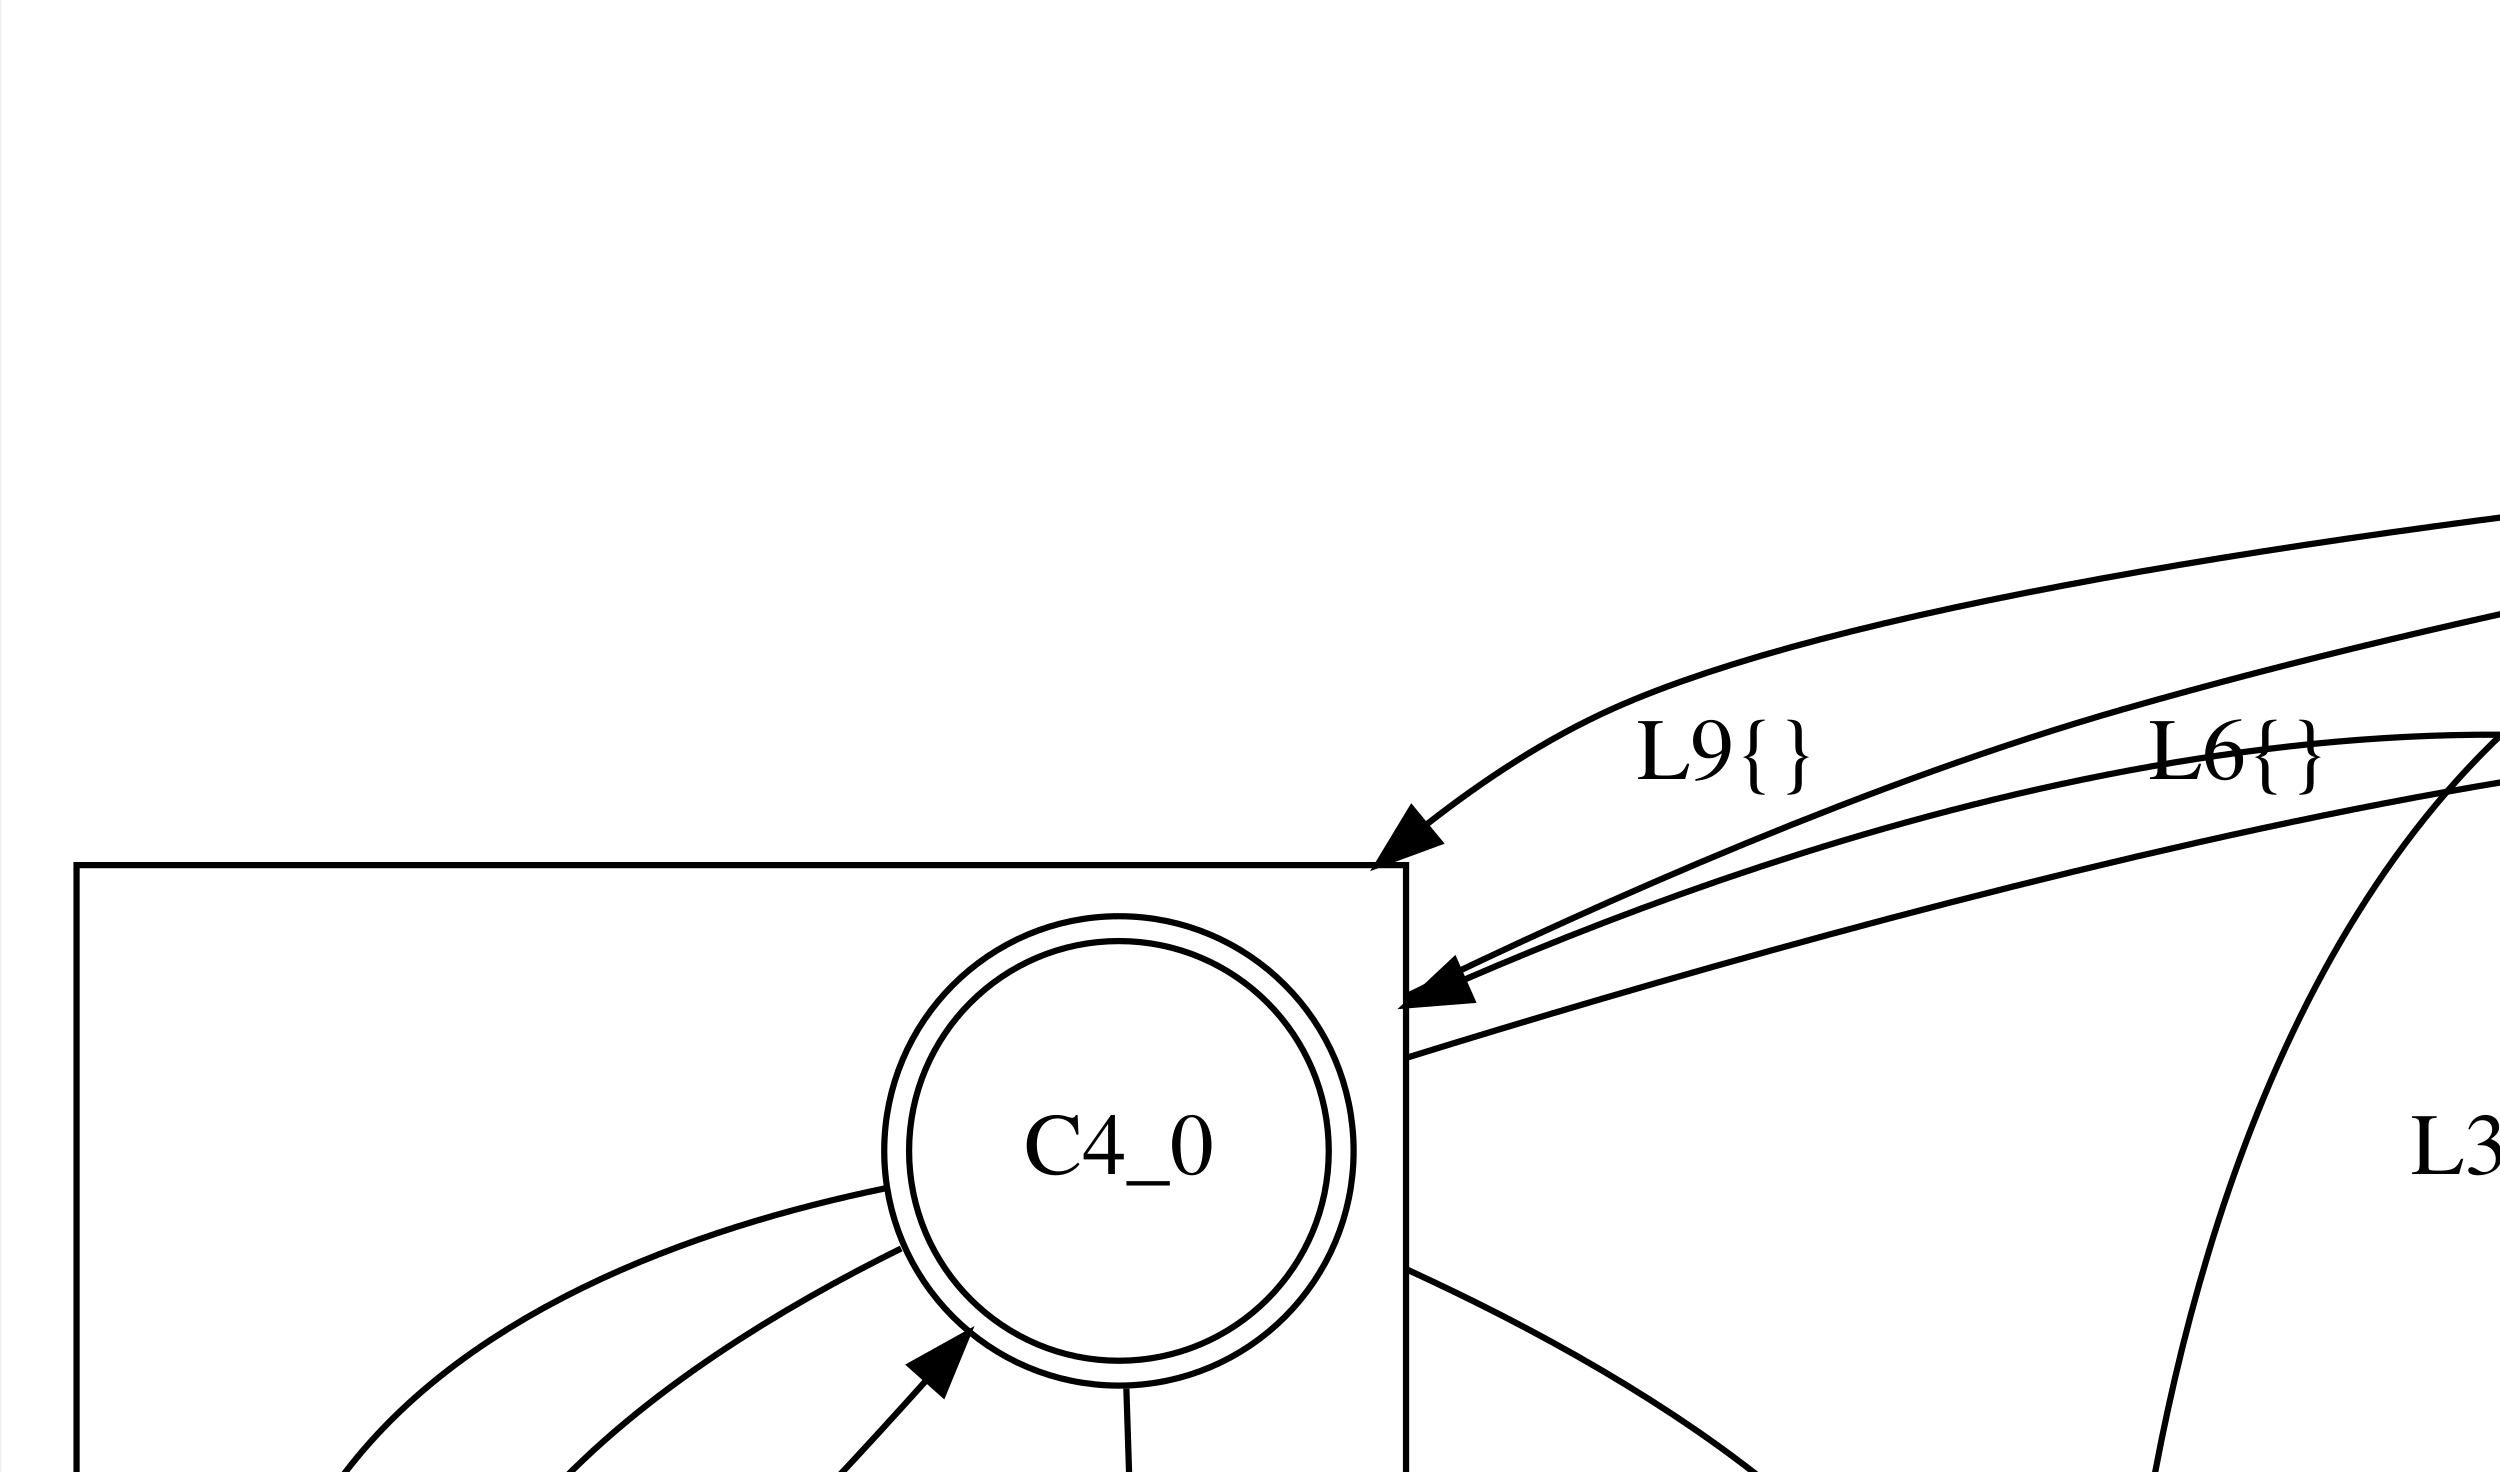
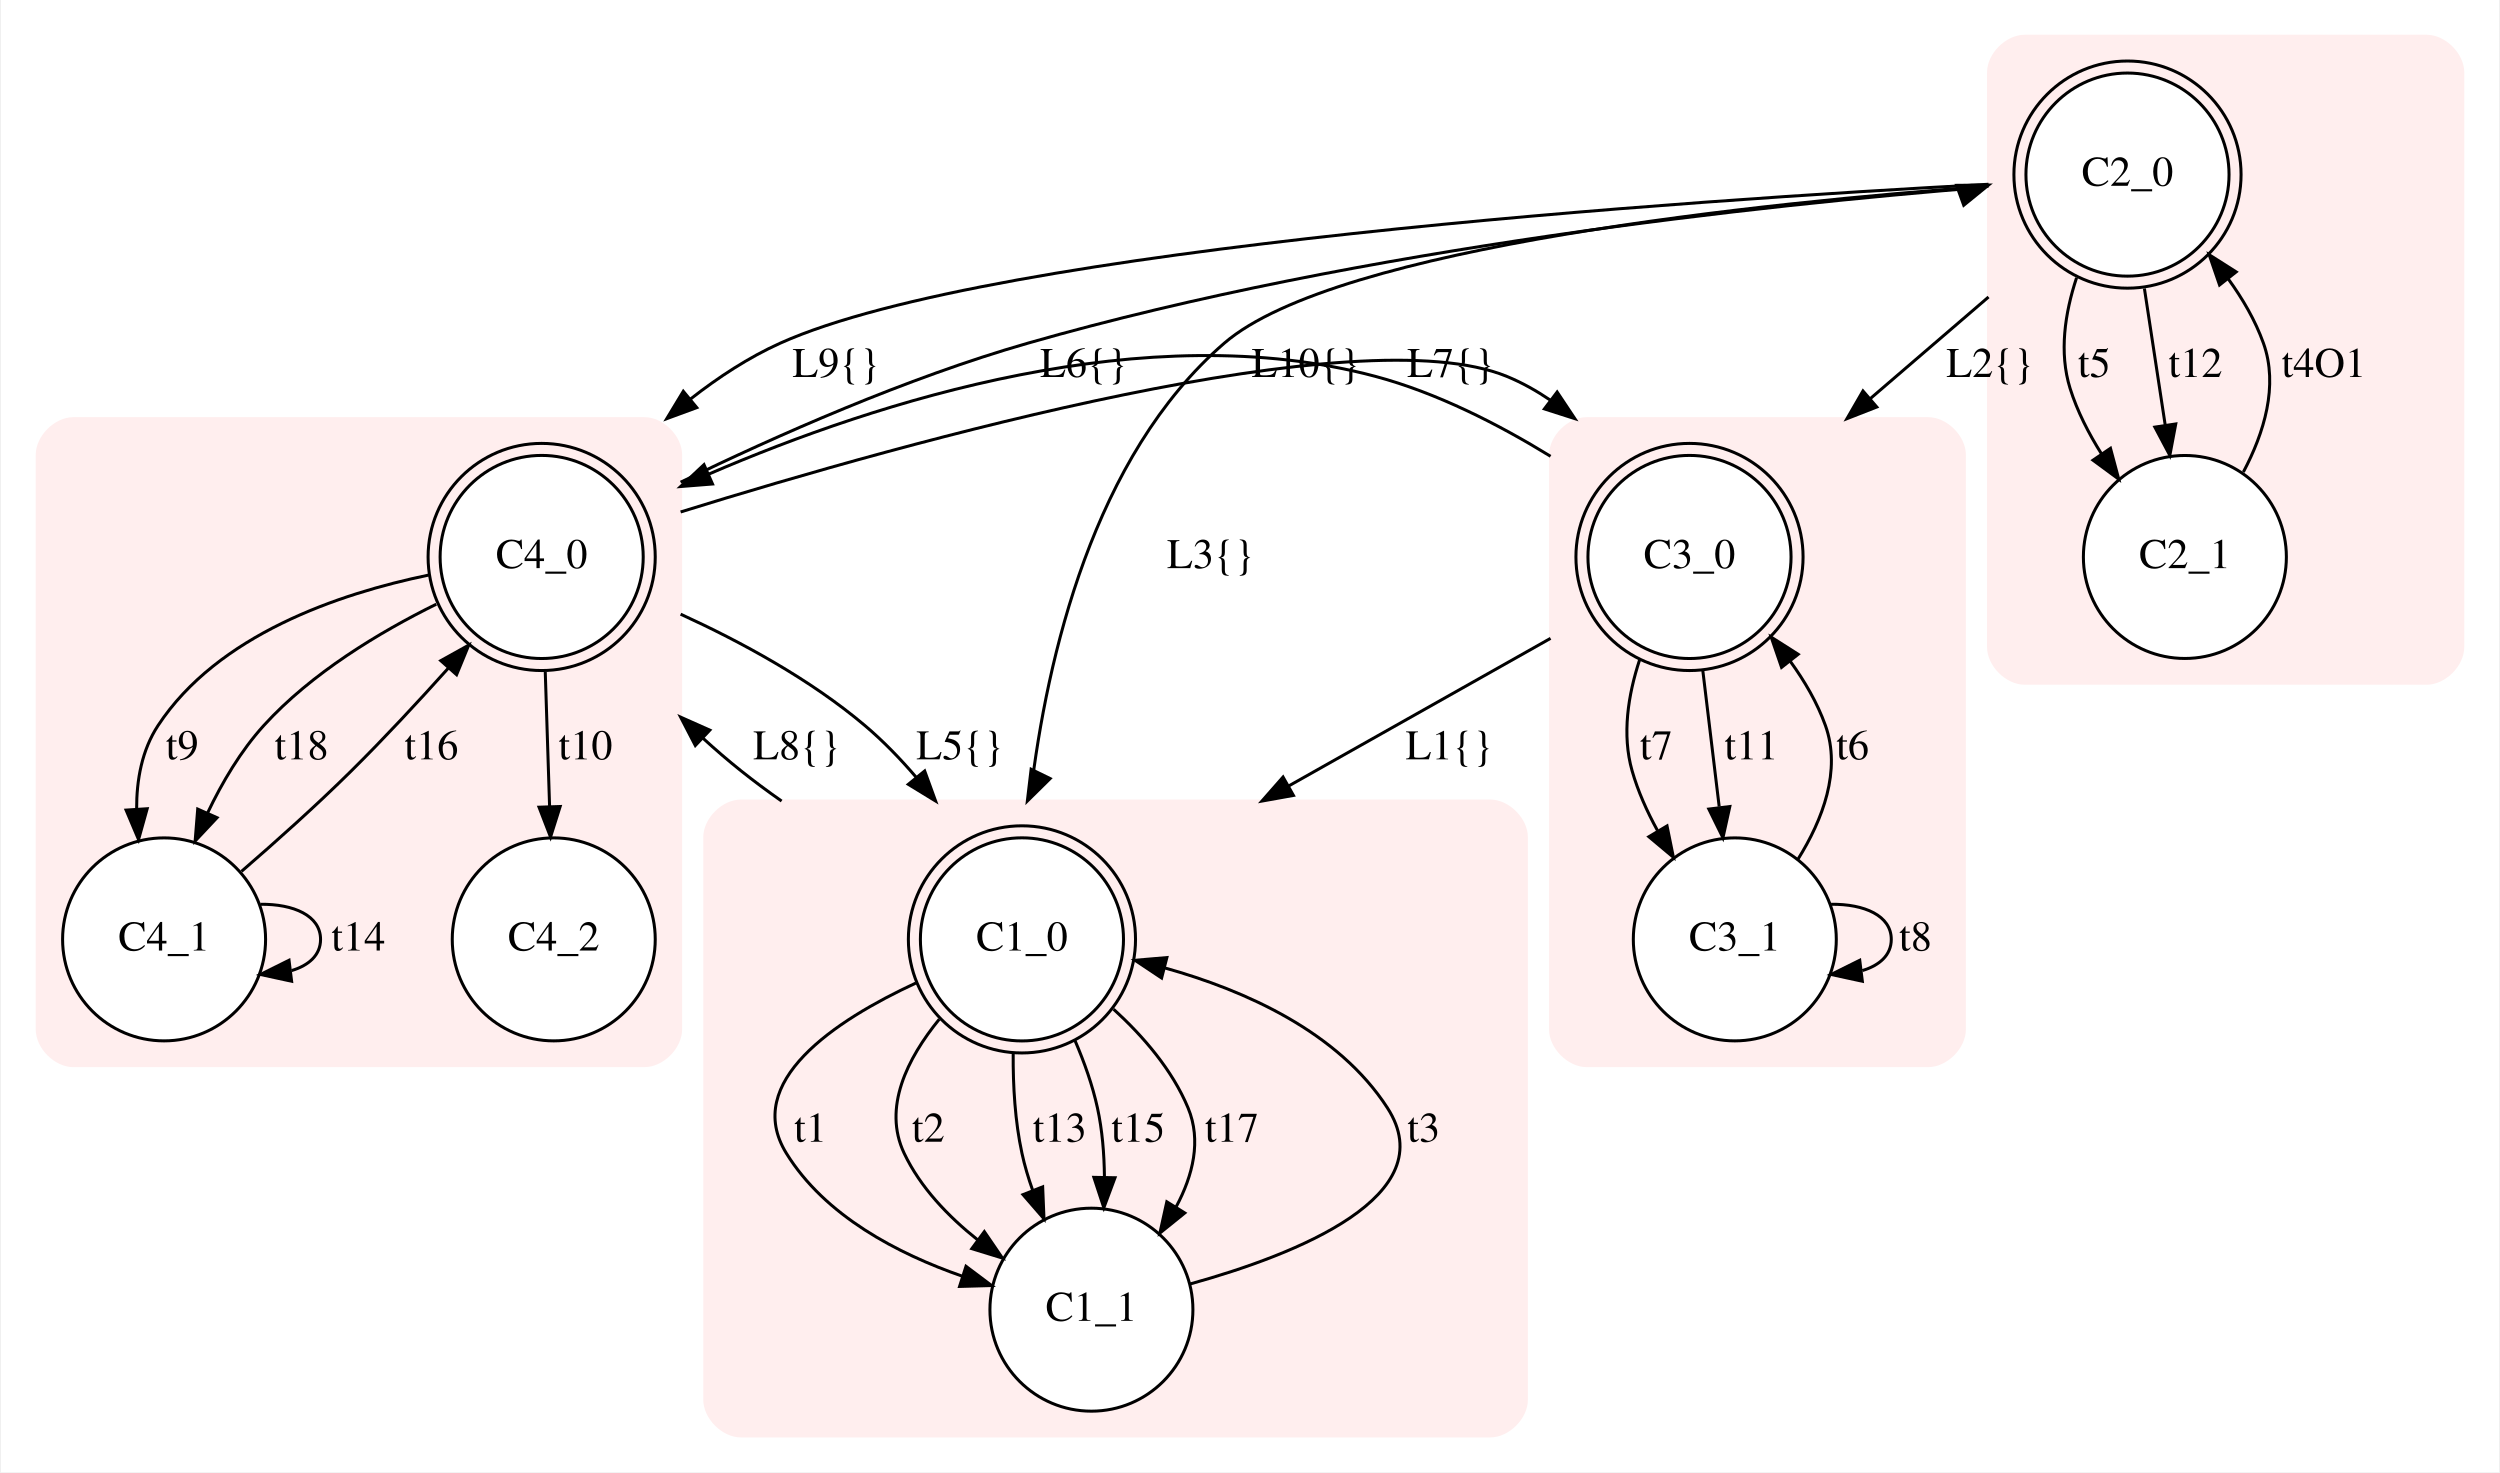
- <svg xmlns="http://www.w3.org/2000/svg" width="576pt" height="339pt" viewBox="0.00 0.00 576.00 339.45">
-   <g id="graph0" class="graph" transform="scale(1.44 1.44) rotate(0) translate(4 483.38)">
+ <svg xmlns="http://www.w3.org/2000/svg" width="827pt" height="487pt" viewBox="0.00 0.00 827.00 487.38">
+   <g id="graph0" class="graph" transform="scale(1 1) rotate(0) translate(4 483.38)">
    <polygon fill="white" stroke="transparent" points="-4,4 -4,-483.38 823,-483.38 823,4 -4,4" />
    <g id="clust1" class="cluster">
-       <polygon fill="none" stroke="black" points="229,-8 229,-218.19 501,-218.19 501,-8 229,-8" />
+       <path fill="#ffeeee" stroke="#ffeeee" d="M241,-8C241,-8 489,-8 489,-8 495,-8 501,-14 501,-20 501,-20 501,-206.19 501,-206.19 501,-212.19 495,-218.19 489,-218.19 489,-218.19 241,-218.19 241,-218.19 235,-218.19 229,-212.19 229,-206.19 229,-206.19 229,-20 229,-20 229,-14 235,-8 241,-8" />
    </g>
    <g id="clust2" class="cluster">
-       <polygon fill="none" stroke="black" points="654,-257.19 654,-471.38 811,-471.38 811,-257.19 654,-257.19" />
+       <path fill="#ffeeee" stroke="#ffeeee" d="M666,-257.19C666,-257.19 799,-257.19 799,-257.19 805,-257.19 811,-263.19 811,-269.19 811,-269.19 811,-459.38 811,-459.38 811,-465.38 805,-471.38 799,-471.38 799,-471.38 666,-471.38 666,-471.38 660,-471.38 654,-465.38 654,-459.38 654,-459.38 654,-269.19 654,-269.19 654,-263.19 660,-257.19 666,-257.19" />
    </g>
    <g id="clust3" class="cluster">
-       <polygon fill="none" stroke="black" points="509,-130.59 509,-344.78 646,-344.78 646,-130.59 509,-130.59" />
+       <path fill="#ffeeee" stroke="#ffeeee" d="M521,-130.59C521,-130.59 634,-130.59 634,-130.59 640,-130.59 646,-136.59 646,-142.59 646,-142.59 646,-332.78 646,-332.78 646,-338.78 640,-344.78 634,-344.78 634,-344.78 521,-344.78 521,-344.78 515,-344.78 509,-338.78 509,-332.78 509,-332.78 509,-142.59 509,-142.59 509,-136.59 515,-130.59 521,-130.59" />
    </g>
    <g id="clust4" class="cluster">
-       <polygon fill="none" stroke="black" points="8,-130.59 8,-344.78 221,-344.78 221,-130.59 8,-130.59" />
+       <path fill="#ffeeee" stroke="#ffeeee" d="M20,-130.59C20,-130.59 209,-130.59 209,-130.59 215,-130.59 221,-136.59 221,-142.59 221,-142.59 221,-332.78 221,-332.78 221,-338.78 215,-344.78 209,-344.78 209,-344.78 20,-344.78 20,-344.78 14,-344.78 8,-338.78 8,-332.78 8,-332.78 8,-142.59 8,-142.59 8,-136.59 14,-130.59 20,-130.59" />
    </g>
    <g id="node1" class="node">
-       <ellipse fill="none" stroke="black" cx="334" cy="-172.39" rx="33.62" ry="33.62" />
+       <ellipse fill="white" stroke="black" cx="334" cy="-172.39" rx="33.62" ry="33.62" />
      <ellipse fill="none" stroke="black" cx="334" cy="-172.39" rx="37.6" ry="37.6" />
      <text text-anchor="middle" x="334" y="-168.69" font-family="Times,serif" font-size="14.00">C1_0</text>
    </g>
    <g id="node2" class="node">
-       <ellipse fill="none" stroke="black" cx="357" cy="-49.8" rx="33.6" ry="33.6" />
+       <ellipse fill="white" stroke="black" cx="357" cy="-49.8" rx="33.6" ry="33.6" />
      <text text-anchor="middle" x="357" y="-46.1" font-family="Times,serif" font-size="14.00">C1_1</text>
    </g>
    <g id="edge1" class="edge">
      <path fill="none" stroke="black" d="M298.93,-157.96C271.92,-145.44 241.46,-125.18 256,-101.59 268.77,-80.87 292.87,-68.31 314.32,-60.86" />
      <polygon fill="black" stroke="black" points="315.48,-64.16 323.95,-57.79 313.35,-57.49 315.48,-64.16" />
      <text text-anchor="middle" x="264" y="-105.39" font-family="Times,serif" font-size="14.00">t1</text>
    </g>
    <g id="edge2" class="edge">
      <path fill="none" stroke="black" d="M306.64,-145.97C296,-132.93 287.87,-116.65 295,-101.59 300.35,-90.29 309.58,-80.67 319.31,-72.94" />
      <polygon fill="black" stroke="black" points="321.55,-75.64 327.53,-66.89 317.4,-70 321.55,-75.64" />
      <text text-anchor="middle" x="303" y="-105.39" font-family="Times,serif" font-size="14.00">t2</text>
    </g>
    <g id="edge4" class="edge">
      <path fill="none" stroke="black" d="M331.1,-134.49C331.03,-123.78 331.72,-112.14 334,-101.59 334.88,-97.5 336.13,-93.33 337.58,-89.24" />
      <polygon fill="black" stroke="black" points="340.86,-90.47 341.3,-79.88 334.35,-87.89 340.86,-90.47" />
      <text text-anchor="middle" x="346.5" y="-105.39" font-family="Times,serif" font-size="14.00">t13</text>
    </g>
    <g id="edge5" class="edge">
      <path fill="none" stroke="black" d="M351.58,-138.86C354.65,-131.71 357.38,-124.05 359,-116.59 360.59,-109.3 361.23,-101.45 361.31,-93.79" />
      <polygon fill="black" stroke="black" points="364.81,-93.48 361.11,-83.55 357.81,-93.61 364.81,-93.48" />
      <text text-anchor="middle" x="372.5" y="-105.39" font-family="Times,serif" font-size="14.00">t15</text>
    </g>
    <g id="edge6" class="edge">
      <path fill="none" stroke="black" d="M364.33,-149.28C374.12,-140.35 383.78,-129.17 389,-116.59 393.48,-105.8 390.61,-94.26 385.08,-83.91" />
      <polygon fill="black" stroke="black" points="387.91,-81.82 379.67,-75.17 381.96,-85.51 387.91,-81.82" />
      <text text-anchor="middle" x="403.5" y="-105.39" font-family="Times,serif" font-size="14.00">t17</text>
    </g>
    <g id="node7" class="node">
-       <ellipse fill="none" stroke="black" cx="175" cy="-298.99" rx="33.62" ry="33.62" />
+       <ellipse fill="white" stroke="black" cx="175" cy="-298.99" rx="33.62" ry="33.62" />
      <ellipse fill="none" stroke="black" cx="175" cy="-298.99" rx="37.6" ry="37.6" />
      <text text-anchor="middle" x="175" y="-295.29" font-family="Times,serif" font-size="14.00">C4_0</text>
    </g>
    <g id="edge25" class="edge">
      <path fill="none" stroke="black" d="M254.43,-218.18C249.79,-221.43 245.28,-224.78 241,-228.19 236.76,-231.57 232.53,-235.22 228.37,-239.01" />
      <polygon fill="black" stroke="black" points="225.87,-236.57 221,-245.97 230.67,-241.66 225.87,-236.57" />
      <text text-anchor="middle" x="259.5" y="-231.99" font-family="Times,serif" font-size="14.00">L8{}</text>
    </g>
    <g id="edge3" class="edge">
      <path fill="none" stroke="black" d="M389.77,-58.34C425.05,-68.14 473.77,-87.49 455,-116.59 438.76,-141.77 407.85,-155.51 381.33,-162.93" />
      <polygon fill="black" stroke="black" points="380.24,-159.6 371.43,-165.47 381.98,-166.37 380.24,-159.6" />
      <text text-anchor="middle" x="467" y="-105.39" font-family="Times,serif" font-size="14.00">t3</text>
    </g>
    <g id="node3" class="node">
-       <ellipse fill="none" stroke="black" cx="700" cy="-425.58" rx="33.62" ry="33.62" />
+       <ellipse fill="white" stroke="black" cx="700" cy="-425.58" rx="33.62" ry="33.62" />
      <ellipse fill="none" stroke="black" cx="700" cy="-425.58" rx="37.6" ry="37.6" />
      <text text-anchor="middle" x="700" y="-421.88" font-family="Times,serif" font-size="14.00">C2_0</text>
    </g>
    <g id="edge21" class="edge">
      <path fill="none" stroke="black" d="M654,-421.76C579.81,-416.3 438.25,-401.91 401,-369.78 357.59,-332.35 342.26,-265.58 336.87,-220.41" />
      <polygon fill="black" stroke="black" points="343.33,-225.63 335.79,-218.19 337.04,-228.71 343.33,-225.63" />
      <text text-anchor="middle" x="396.5" y="-295.29" font-family="Times,serif" font-size="14.00">L3{}</text>
    </g>
    <g id="node4" class="node">
-       <ellipse fill="none" stroke="black" cx="719" cy="-298.99" rx="33.6" ry="33.6" />
+       <ellipse fill="white" stroke="black" cx="719" cy="-298.99" rx="33.6" ry="33.6" />
      <text text-anchor="middle" x="719" y="-295.29" font-family="Times,serif" font-size="14.00">C2_1</text>
    </g>
    <g id="edge8" class="edge">
      <path fill="none" stroke="black" d="M683.14,-391.41C679.29,-379.77 677.29,-366.65 681,-354.78 683.36,-347.25 687.16,-339.84 691.46,-333.02" />
      <polygon fill="black" stroke="black" points="694.37,-334.97 697.11,-324.74 688.58,-331.03 694.37,-334.97" />
      <text text-anchor="middle" x="689" y="-358.58" font-family="Times,serif" font-size="14.00">t5</text>
    </g>
    <g id="edge9" class="edge">
      <path fill="none" stroke="black" d="M705.6,-387.87C707.77,-373.64 710.27,-357.25 712.51,-342.51" />
      <polygon fill="black" stroke="black" points="715.98,-343.03 714.02,-332.62 709.06,-341.98 715.98,-343.03" />
      <text text-anchor="middle" x="722.5" y="-358.58" font-family="Times,serif" font-size="14.00">t12</text>
    </g>
    <g id="node5" class="node">
-       <ellipse fill="none" stroke="black" cx="555" cy="-298.99" rx="33.62" ry="33.62" />
+       <ellipse fill="white" stroke="black" cx="555" cy="-298.99" rx="33.62" ry="33.62" />
      <ellipse fill="none" stroke="black" cx="555" cy="-298.99" rx="37.6" ry="37.6" />
      <text text-anchor="middle" x="555" y="-295.29" font-family="Times,serif" font-size="14.00">C3_0</text>
    </g>
    <g id="edge20" class="edge">
      <path fill="none" stroke="black" d="M654,-385.06C641.58,-374.38 627.95,-362.67 614.88,-351.44" />
      <polygon fill="black" stroke="black" points="617,-348.64 607.13,-344.78 612.43,-353.95 617,-348.64" />
      <text text-anchor="middle" x="654.5" y="-358.58" font-family="Times,serif" font-size="14.00">L2{}</text>
    </g>
    <g id="edge26" class="edge">
      <path fill="none" stroke="black" d="M654,-422.38C554.96,-417.08 324.77,-401.64 254,-369.78 243.57,-365.09 233.52,-358.52 224.29,-351.29" />
      <polygon fill="black" stroke="black" points="226.35,-348.44 216.41,-344.78 221.89,-353.84 226.35,-348.44" />
      <text text-anchor="middle" x="272.5" y="-358.58" font-family="Times,serif" font-size="14.00">L9{}</text>
    </g>
    <g id="edge7" class="edge">
      <path fill="none" stroke="black" d="M738.36,-327.11C745.19,-340 750.06,-355.66 745,-369.78 742.32,-377.28 738.12,-384.49 733.34,-391.07" />
      <polygon fill="black" stroke="black" points="730.48,-389.03 727.04,-399.05 735.98,-393.37 730.48,-389.03" />
      <text text-anchor="middle" x="765" y="-358.58" font-family="Times,serif" font-size="14.00">t4O1</text>
    </g>
    <g id="edge19" class="edge">
      <path fill="none" stroke="black" d="M509,-272.05C483.92,-257.91 452.02,-239.93 422.34,-223.2" />
      <polygon fill="black" stroke="black" points="423.88,-220.05 413.45,-218.18 420.44,-226.14 423.88,-220.05" />
      <text text-anchor="middle" x="475.5" y="-231.99" font-family="Times,serif" font-size="14.00">L1{}</text>
    </g>
    <g id="node6" class="node">
-       <ellipse fill="none" stroke="black" cx="570" cy="-172.39" rx="33.6" ry="33.6" />
+       <ellipse fill="white" stroke="black" cx="570" cy="-172.39" rx="33.6" ry="33.6" />
      <text text-anchor="middle" x="570" y="-168.69" font-family="Times,serif" font-size="14.00">C3_1</text>
    </g>
    <g id="edge11" class="edge">
      <path fill="none" stroke="black" d="M538.48,-264.92C534.66,-253.29 532.59,-240.14 536,-228.19 537.92,-221.46 540.92,-214.75 544.38,-208.46" />
      <polygon fill="black" stroke="black" points="547.56,-209.95 549.67,-199.57 541.55,-206.37 547.56,-209.95" />
      <text text-anchor="middle" x="544" y="-231.99" font-family="Times,serif" font-size="14.00">t7</text>
    </g>
    <g id="edge13" class="edge">
      <path fill="none" stroke="black" d="M559.42,-261.28C561.12,-247.18 563.07,-230.97 564.83,-216.34" />
      <polygon fill="black" stroke="black" points="568.35,-216.37 566.07,-206.02 561.4,-215.53 568.35,-216.37" />
      <text text-anchor="middle" x="575.5" y="-231.99" font-family="Times,serif" font-size="14.00">t11</text>
    </g>
    <g id="edge27" class="edge">
      <path fill="none" stroke="black" d="M509,-332.32C491.69,-342.96 471.27,-353.37 451,-358.78 375.22,-379.01 286.37,-350.61 230.38,-326.45" />
      <polygon fill="black" stroke="black" points="231.56,-323.15 221,-322.31 228.74,-329.55 231.56,-323.15" />
      <text text-anchor="middle" x="428" y="-358.58" font-family="Times,serif" font-size="14.00">L10{}</text>
    </g>
    <g id="edge10" class="edge">
      <path fill="none" stroke="black" d="M590.92,-198.94C599.08,-212.02 605.33,-228.29 600,-243.19 597.32,-250.69 593.12,-257.89 588.34,-264.48" />
      <polygon fill="black" stroke="black" points="585.48,-262.44 582.04,-272.46 590.98,-266.77 585.48,-262.44" />
      <text text-anchor="middle" x="609" y="-231.99" font-family="Times,serif" font-size="14.00">t6</text>
    </g>
    <g id="edge12" class="edge">
      <path fill="none" stroke="black" d="M601.87,-184.01C612.89,-184.14 621.8,-180.26 621.8,-172.39 621.8,-167.23 617.96,-163.78 612.21,-162.06" />
      <polygon fill="black" stroke="black" points="612.22,-158.53 601.87,-160.77 611.36,-165.48 612.22,-158.53" />
      <text text-anchor="middle" x="629.8" y="-168.69" font-family="Times,serif" font-size="14.00">t8</text>
    </g>
    <g id="edge22" class="edge">
      <path fill="none" stroke="black" d="M221,-280.05C241.03,-270.88 263.99,-258.42 282,-243.19 287.99,-238.12 293.69,-232.25 298.96,-226.09" />
      <polygon fill="black" stroke="black" points="301.8,-228.15 305.42,-218.19 296.38,-223.72 301.8,-228.15" />
      <text text-anchor="middle" x="313.5" y="-231.99" font-family="Times,serif" font-size="14.00">L5{}</text>
    </g>
    <g id="edge23" class="edge">
      <path fill="none" stroke="black" d="M221,-323.74C252.58,-339.09 295.87,-358.28 336,-369.78 446.44,-401.45 581.27,-415.66 651.77,-421.32" />
      <polygon fill="black" stroke="black" points="643.41,-422.02 654,-422.12 645.79,-415.43 643.41,-422.02" />
      <text text-anchor="middle" x="354.5" y="-358.58" font-family="Times,serif" font-size="14.00">L6{}</text>
    </g>
    <g id="edge24" class="edge">
      <path fill="none" stroke="black" d="M221,-313.89C297.08,-337.51 445.59,-378.87 494.5,-358.78 499.55,-356.71 504.41,-353.98 509.02,-350.84" />
      <polygon fill="black" stroke="black" points="511.18,-353.6 517.05,-344.78 506.96,-348.01 511.18,-353.6" />
      <text text-anchor="middle" x="476" y="-358.58" font-family="Times,serif" font-size="14.00">L7{}</text>
    </g>
    <g id="node8" class="node">
-       <ellipse fill="none" stroke="black" cx="50" cy="-172.39" rx="33.6" ry="33.6" />
+       <ellipse fill="white" stroke="black" cx="50" cy="-172.39" rx="33.6" ry="33.6" />
      <text text-anchor="middle" x="50" y="-168.69" font-family="Times,serif" font-size="14.00">C4_1</text>
    </g>
    <g id="edge14" class="edge">
      <path fill="none" stroke="black" d="M137.59,-293C107.72,-286.83 67.73,-273.18 48,-243.19 42.66,-235.07 40.86,-225.19 40.91,-215.45" />
      <polygon fill="black" stroke="black" points="44.4,-215.64 41.55,-205.43 37.42,-215.19 44.4,-215.64" />
      <text text-anchor="middle" x="56" y="-231.99" font-family="Times,serif" font-size="14.00">t9</text>
    </g>
    <g id="edge18" class="edge">
      <path fill="none" stroke="black" d="M140.11,-283.36C121.29,-274.07 98.75,-260.52 83,-243.19 75.41,-234.83 69.24,-224.42 64.38,-214.21" />
      <polygon fill="black" stroke="black" points="67.53,-212.68 60.28,-204.96 61.13,-215.52 67.53,-212.68" />
      <text text-anchor="middle" x="95.5" y="-231.99" font-family="Times,serif" font-size="14.00">t18</text>
    </g>
    <g id="node9" class="node">
-       <ellipse fill="none" stroke="black" cx="179" cy="-172.39" rx="33.6" ry="33.6" />
+       <ellipse fill="white" stroke="black" cx="179" cy="-172.39" rx="33.6" ry="33.6" />
      <text text-anchor="middle" x="179" y="-168.69" font-family="Times,serif" font-size="14.00">C4_2</text>
    </g>
    <g id="edge15" class="edge">
      <path fill="none" stroke="black" d="M176.19,-260.94C176.64,-246.97 177.15,-230.96 177.62,-216.49" />
      <polygon fill="black" stroke="black" points="181.12,-216.38 177.94,-206.27 174.13,-216.15 181.12,-216.38" />
      <text text-anchor="middle" x="189.5" y="-231.99" font-family="Times,serif" font-size="14.00">t10</text>
    </g>
    <g id="edge17" class="edge">
      <path fill="none" stroke="black" d="M75.62,-194.9C87.03,-204.76 100.46,-216.77 112,-228.19 122.84,-238.92 134.16,-251.11 144.17,-262.27" />
      <polygon fill="black" stroke="black" points="141.6,-264.66 150.86,-269.81 146.83,-260.01 141.6,-264.66" />
      <text text-anchor="middle" x="138.5" y="-231.99" font-family="Times,serif" font-size="14.00">t16</text>
    </g>
    <g id="edge16" class="edge">
      <path fill="none" stroke="black" d="M81.87,-184.01C92.89,-184.14 101.8,-180.26 101.8,-172.39 101.8,-167.23 97.96,-163.78 92.21,-162.06" />
      <polygon fill="black" stroke="black" points="92.22,-158.53 81.87,-160.77 91.36,-165.48 92.22,-158.53" />
      <text text-anchor="middle" x="114.3" y="-168.69" font-family="Times,serif" font-size="14.00">t14</text>
    </g>
  </g>
</svg>
